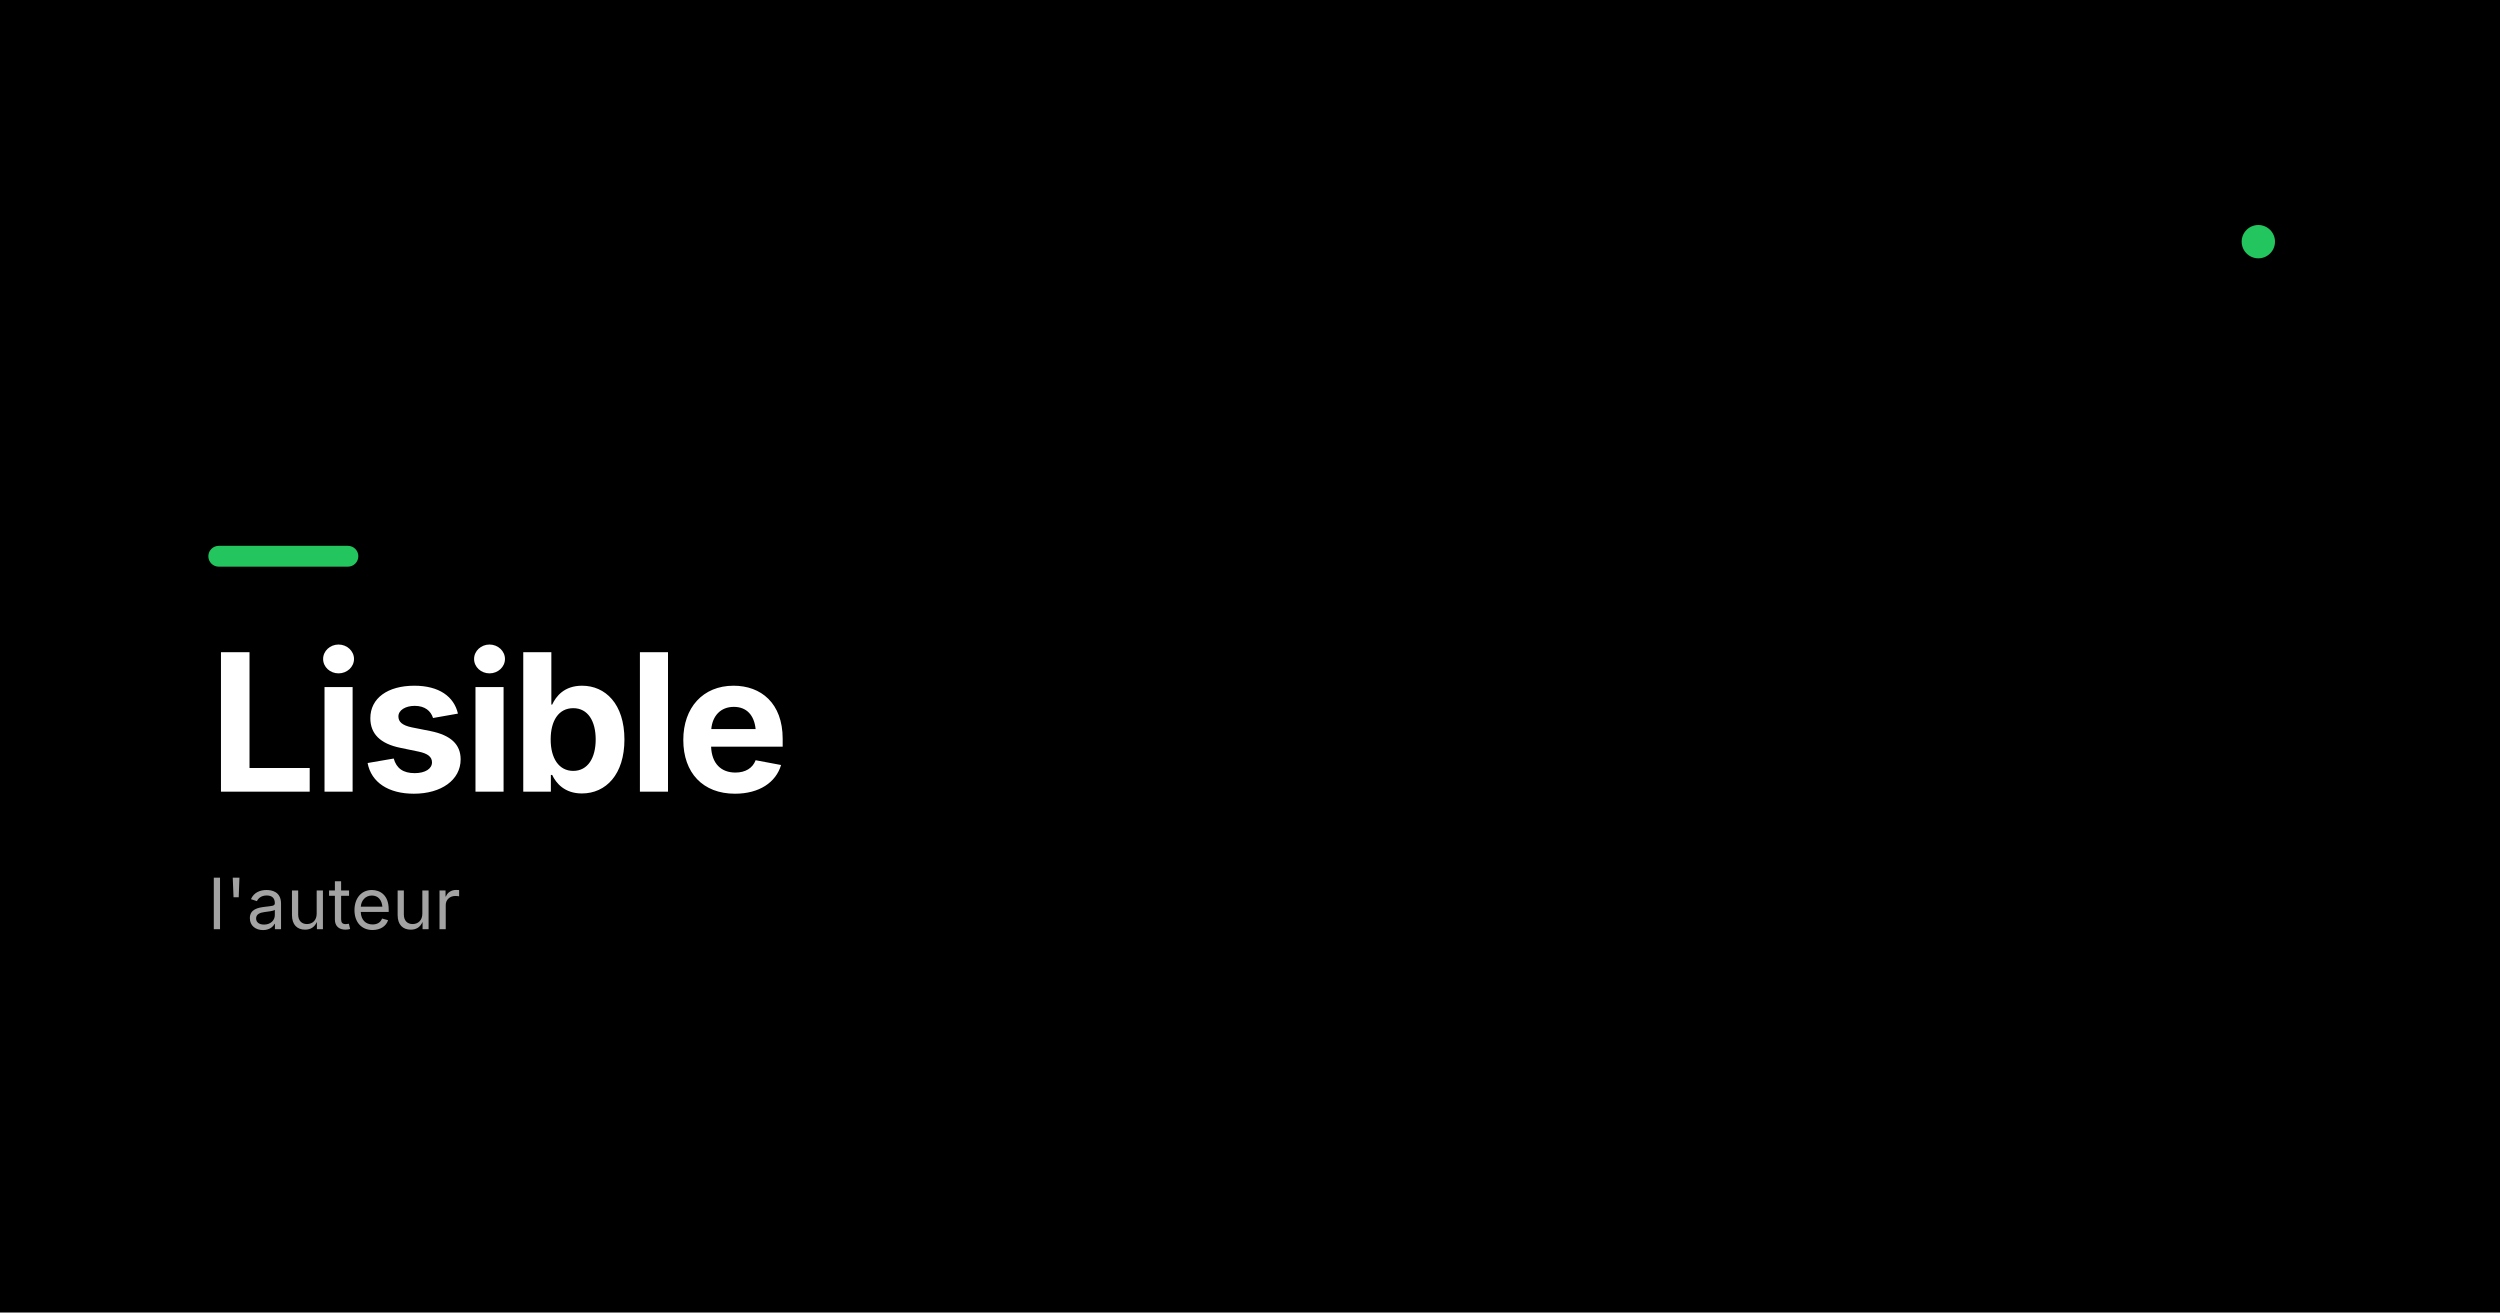
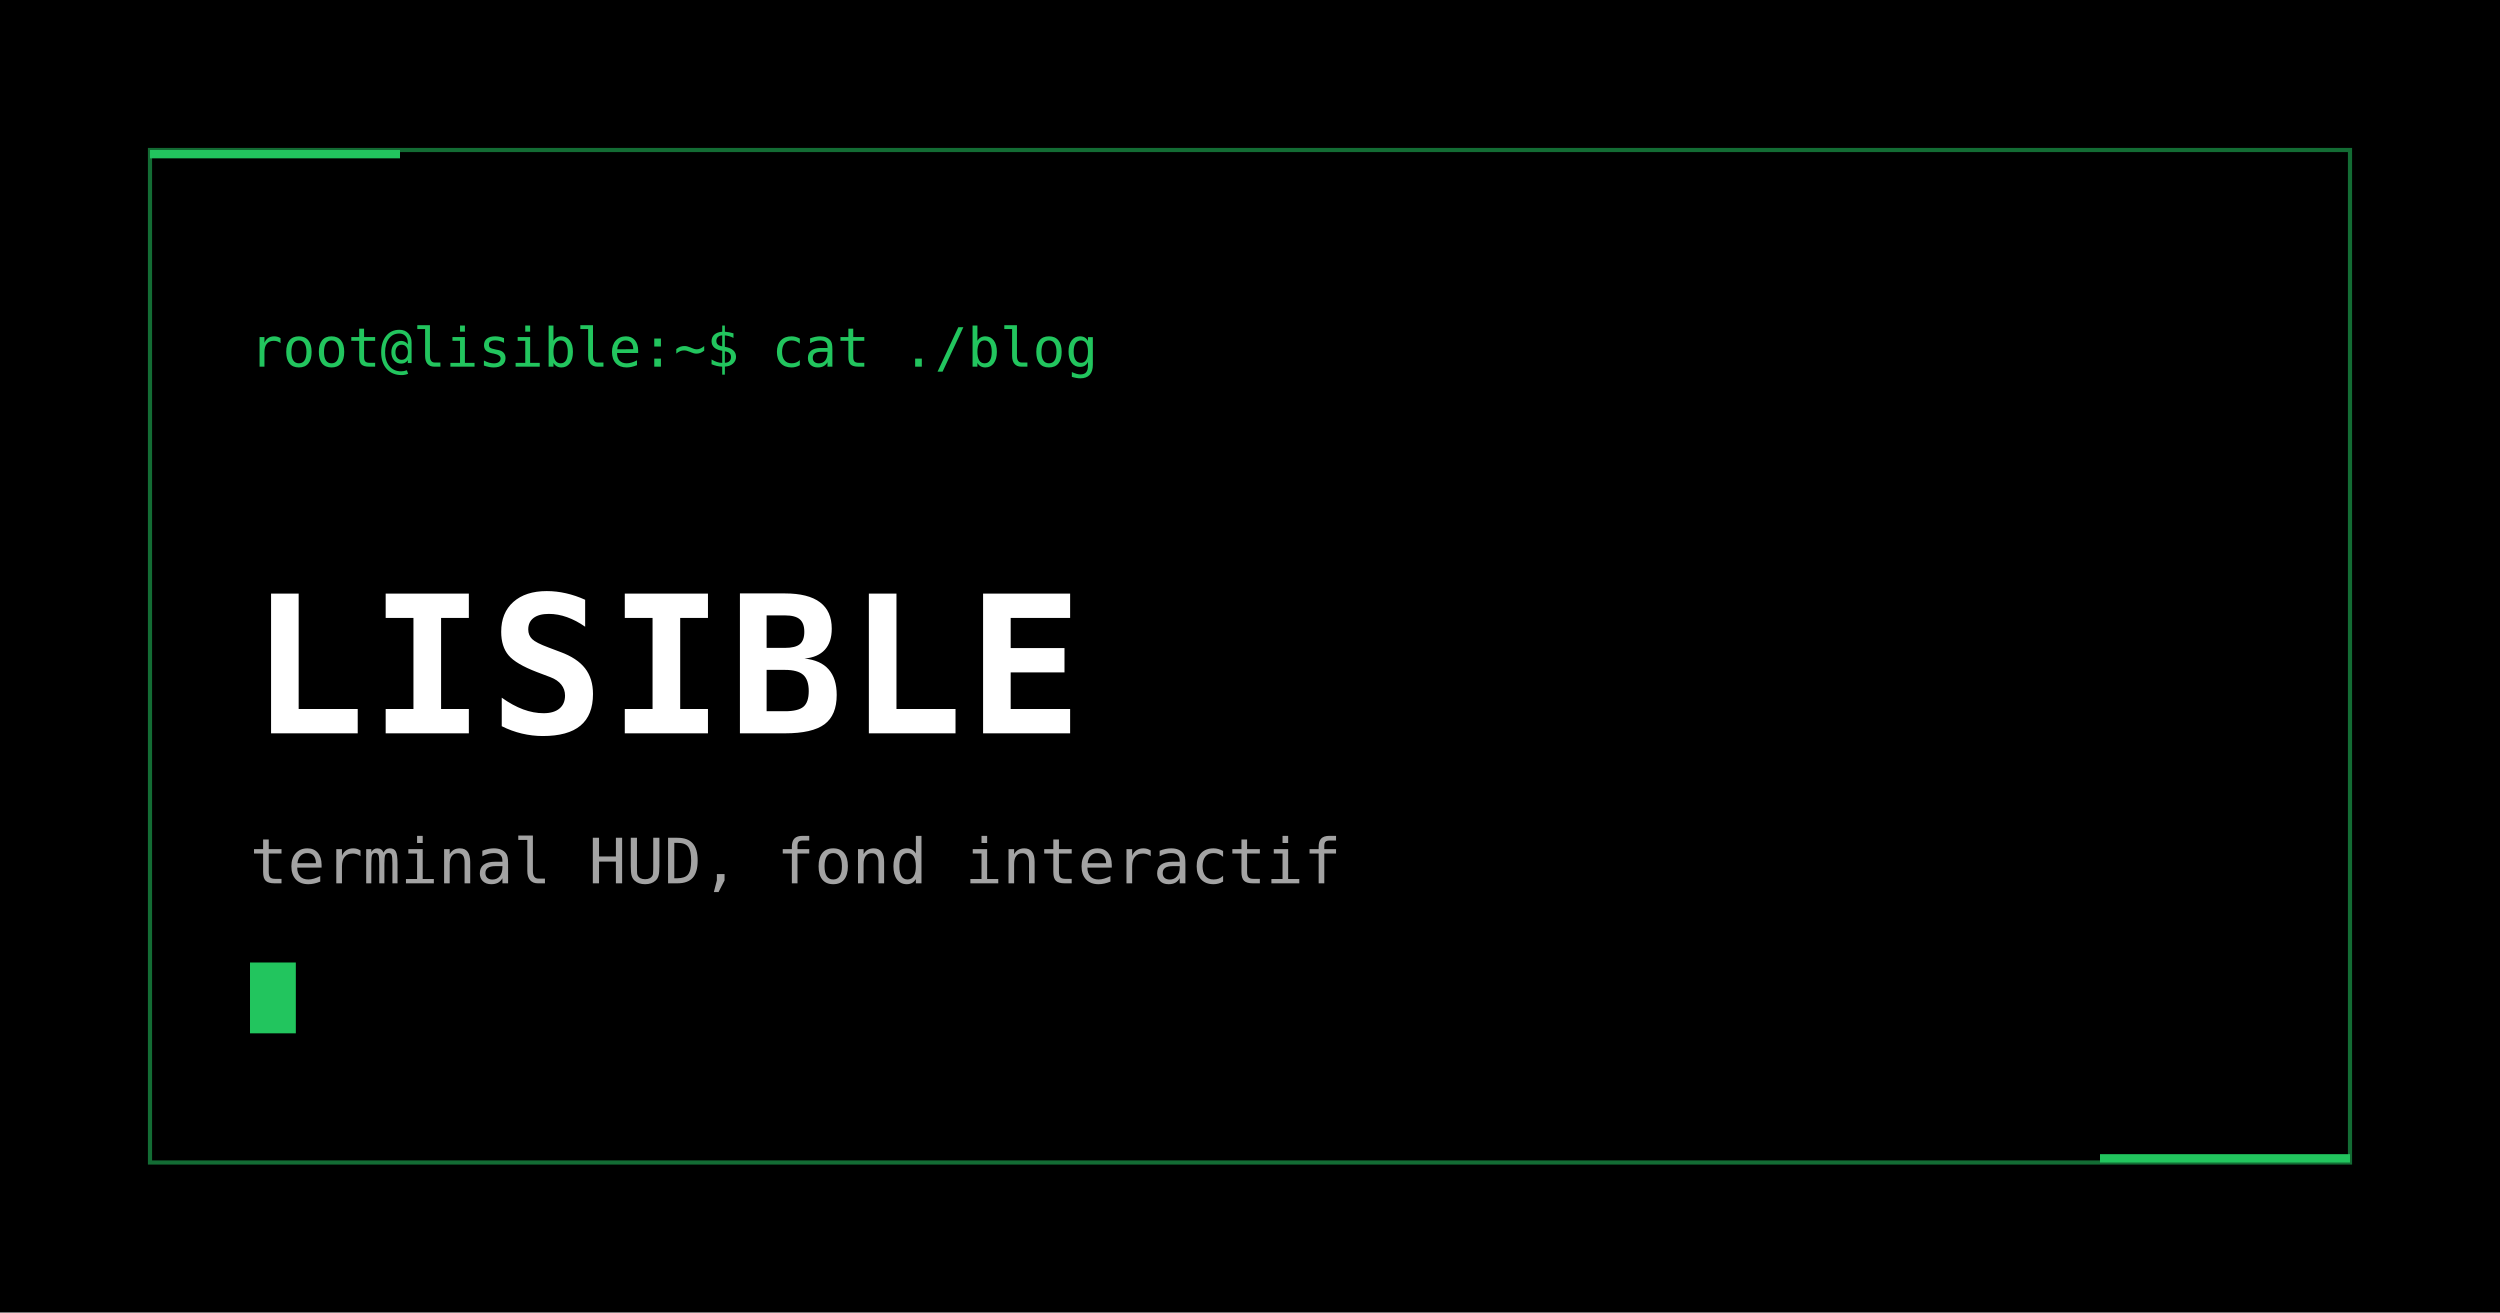
<svg xmlns="http://www.w3.org/2000/svg" data-og-accent="#22C55E" width="1200" height="630" viewBox="0 0 1200 630">
  <rect width="1200" height="630" fill="#000000" />
-   <rect x="100" y="262" width="72" height="10" rx="5" fill="#22C55E" />
-   <text x="100" y="380" font-family="Inter, 'Inter Variable', system-ui, sans-serif" font-size="92" font-weight="700" fill="#FFFFFF" letter-spacing="-2">Lisible</text>
-   <text x="100" y="446" font-family="Inter, 'Inter Variable', system-ui, sans-serif" font-size="34" font-weight="400" fill="#A3A3A3">l'auteur</text>
-   <circle cx="1084" cy="116" r="8" fill="#22C55E" />
+   <rect x="72" y="72" width="1056" height="486" fill="none" stroke="#22C55E" stroke-width="2" opacity="0.55" />
+   <rect x="72" y="72" width="120" height="4" fill="#22C55E" />
+   <rect x="1008" y="554" width="120" height="4" fill="#22C55E" />
+   <text x="120" y="176" font-family="'JetBrains Mono', ui-monospace, SFMono-Regular, monospace" font-size="26" fill="#22C55E">root@lisible:~$ cat ./blog</text>
+   <text x="120" y="352" font-family="'JetBrains Mono', ui-monospace, SFMono-Regular, monospace" font-size="92" font-weight="700" fill="#FFFFFF" letter-spacing="2">LISIBLE</text>
+   <text x="120" y="424" font-family="'JetBrains Mono', ui-monospace, SFMono-Regular, monospace" font-size="30" fill="#A3A3A3">terminal HUD, fond interactif</text>
+   <rect x="120" y="462" width="22" height="34" fill="#22C55E" />
</svg>
